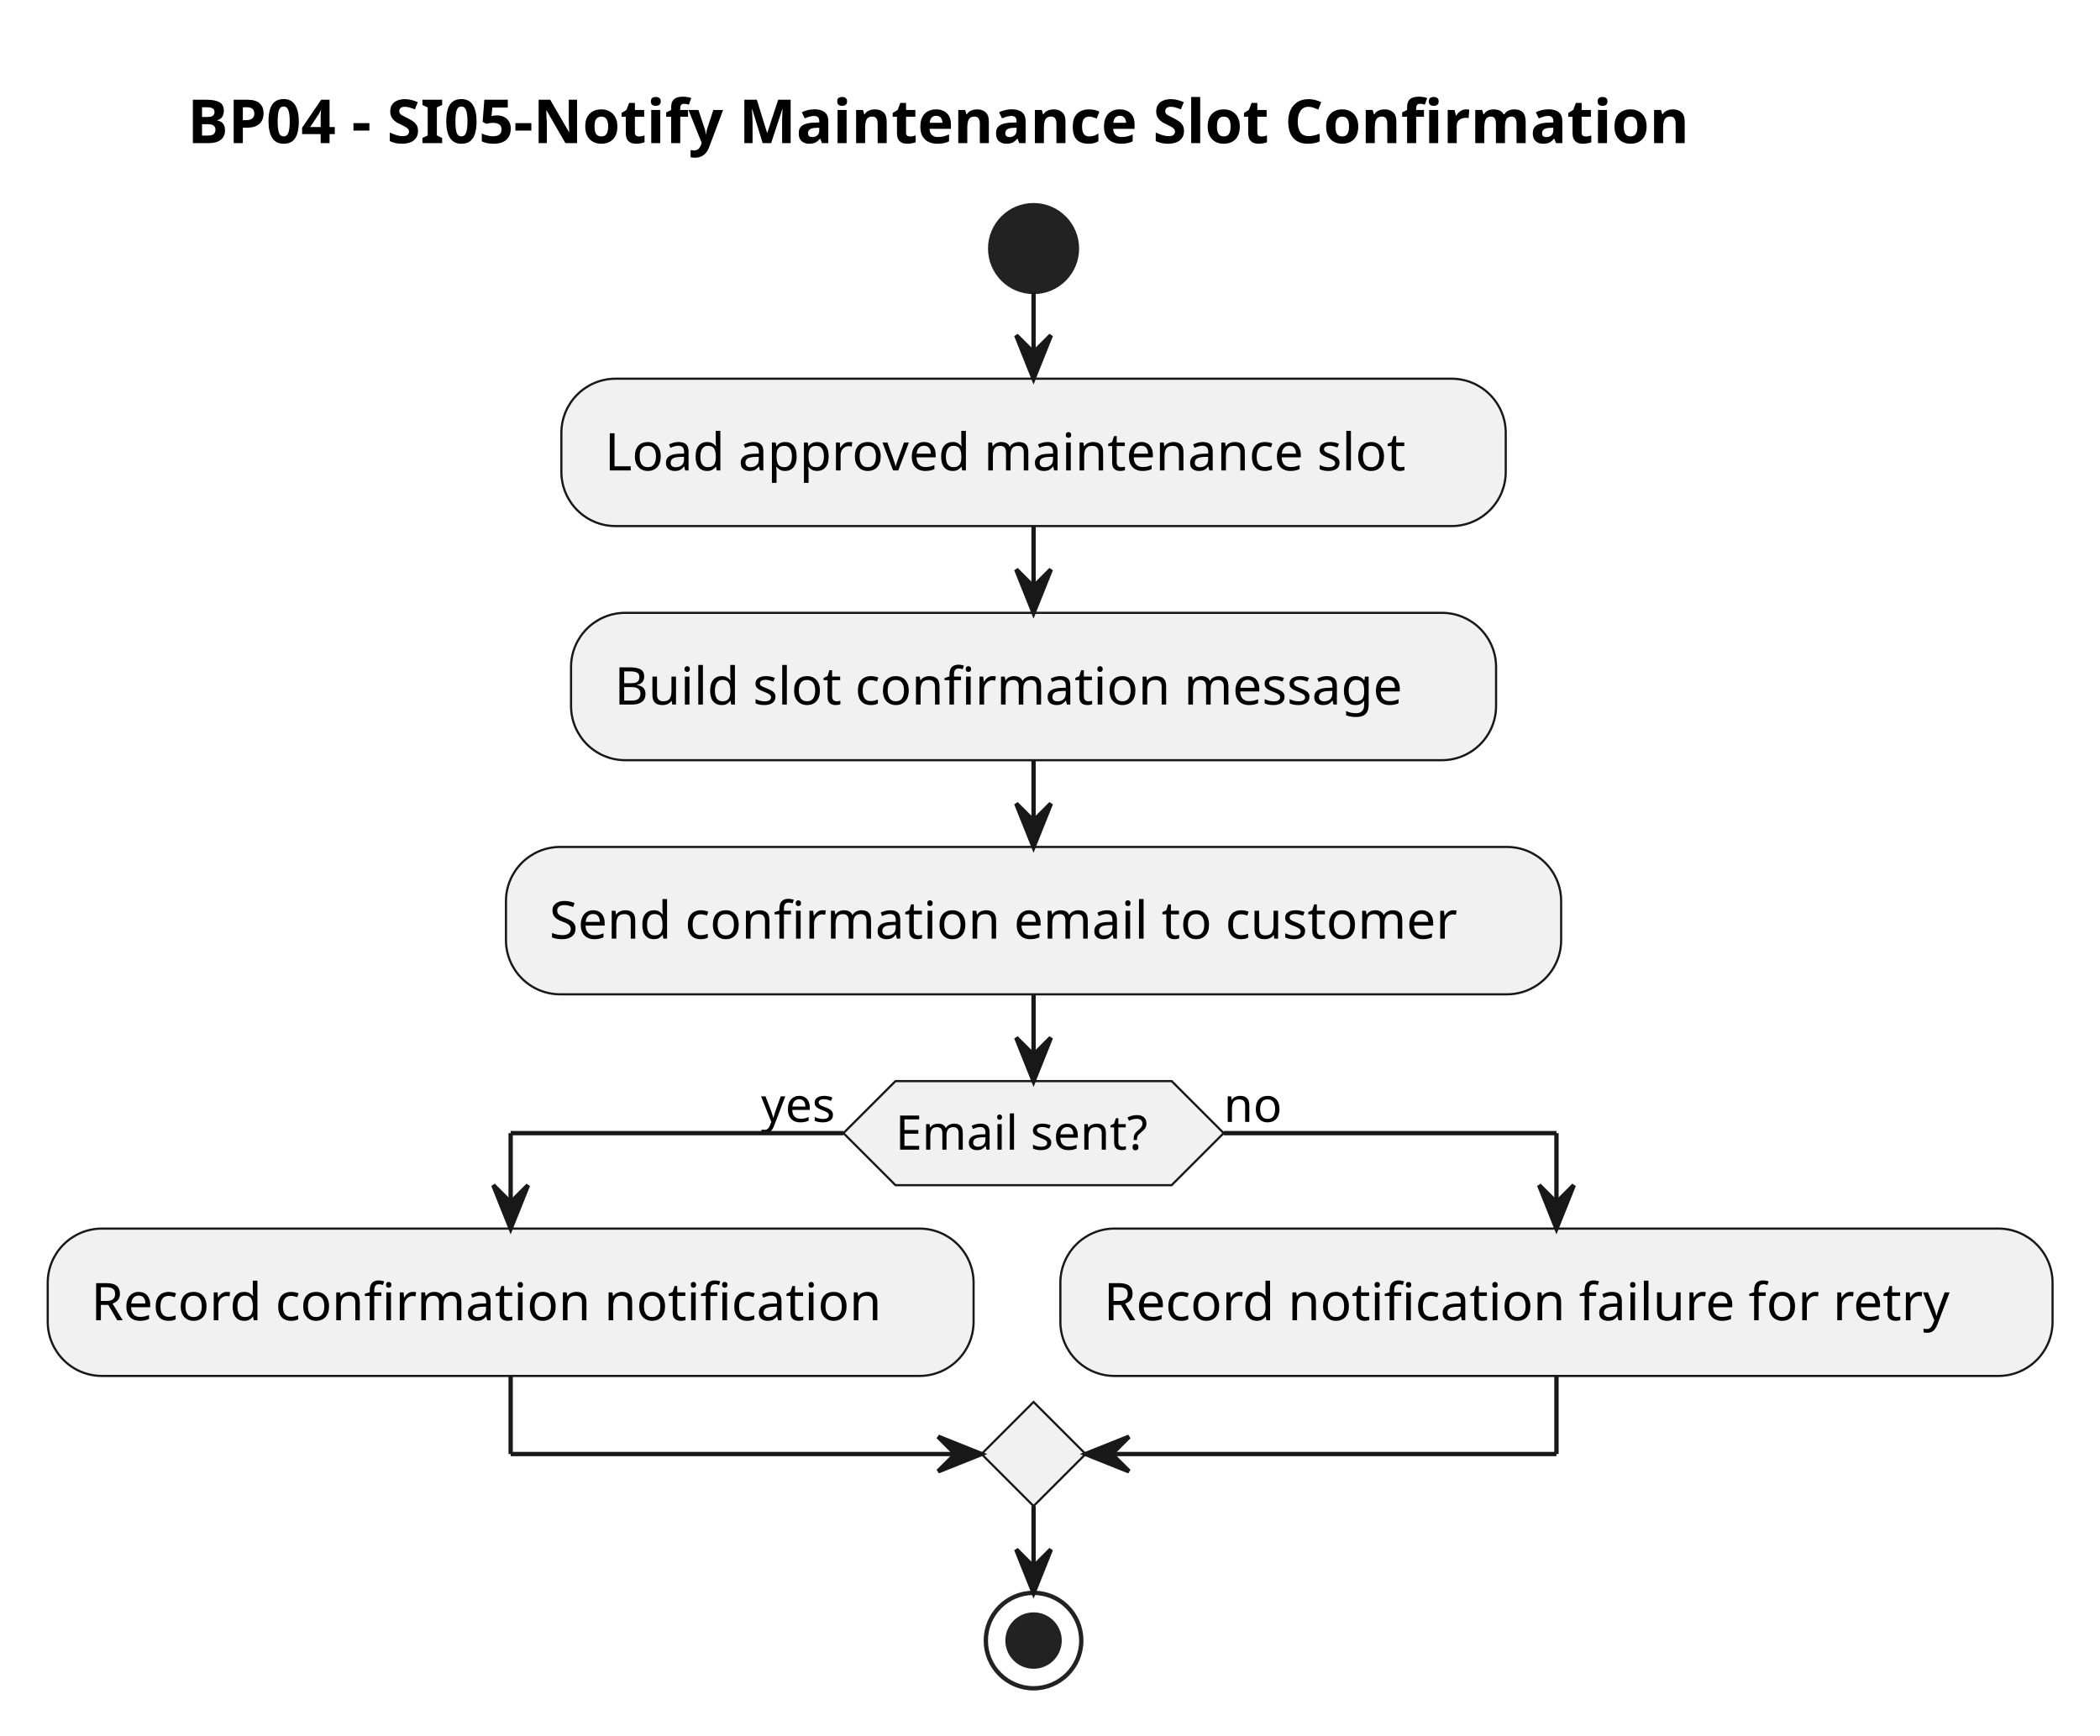
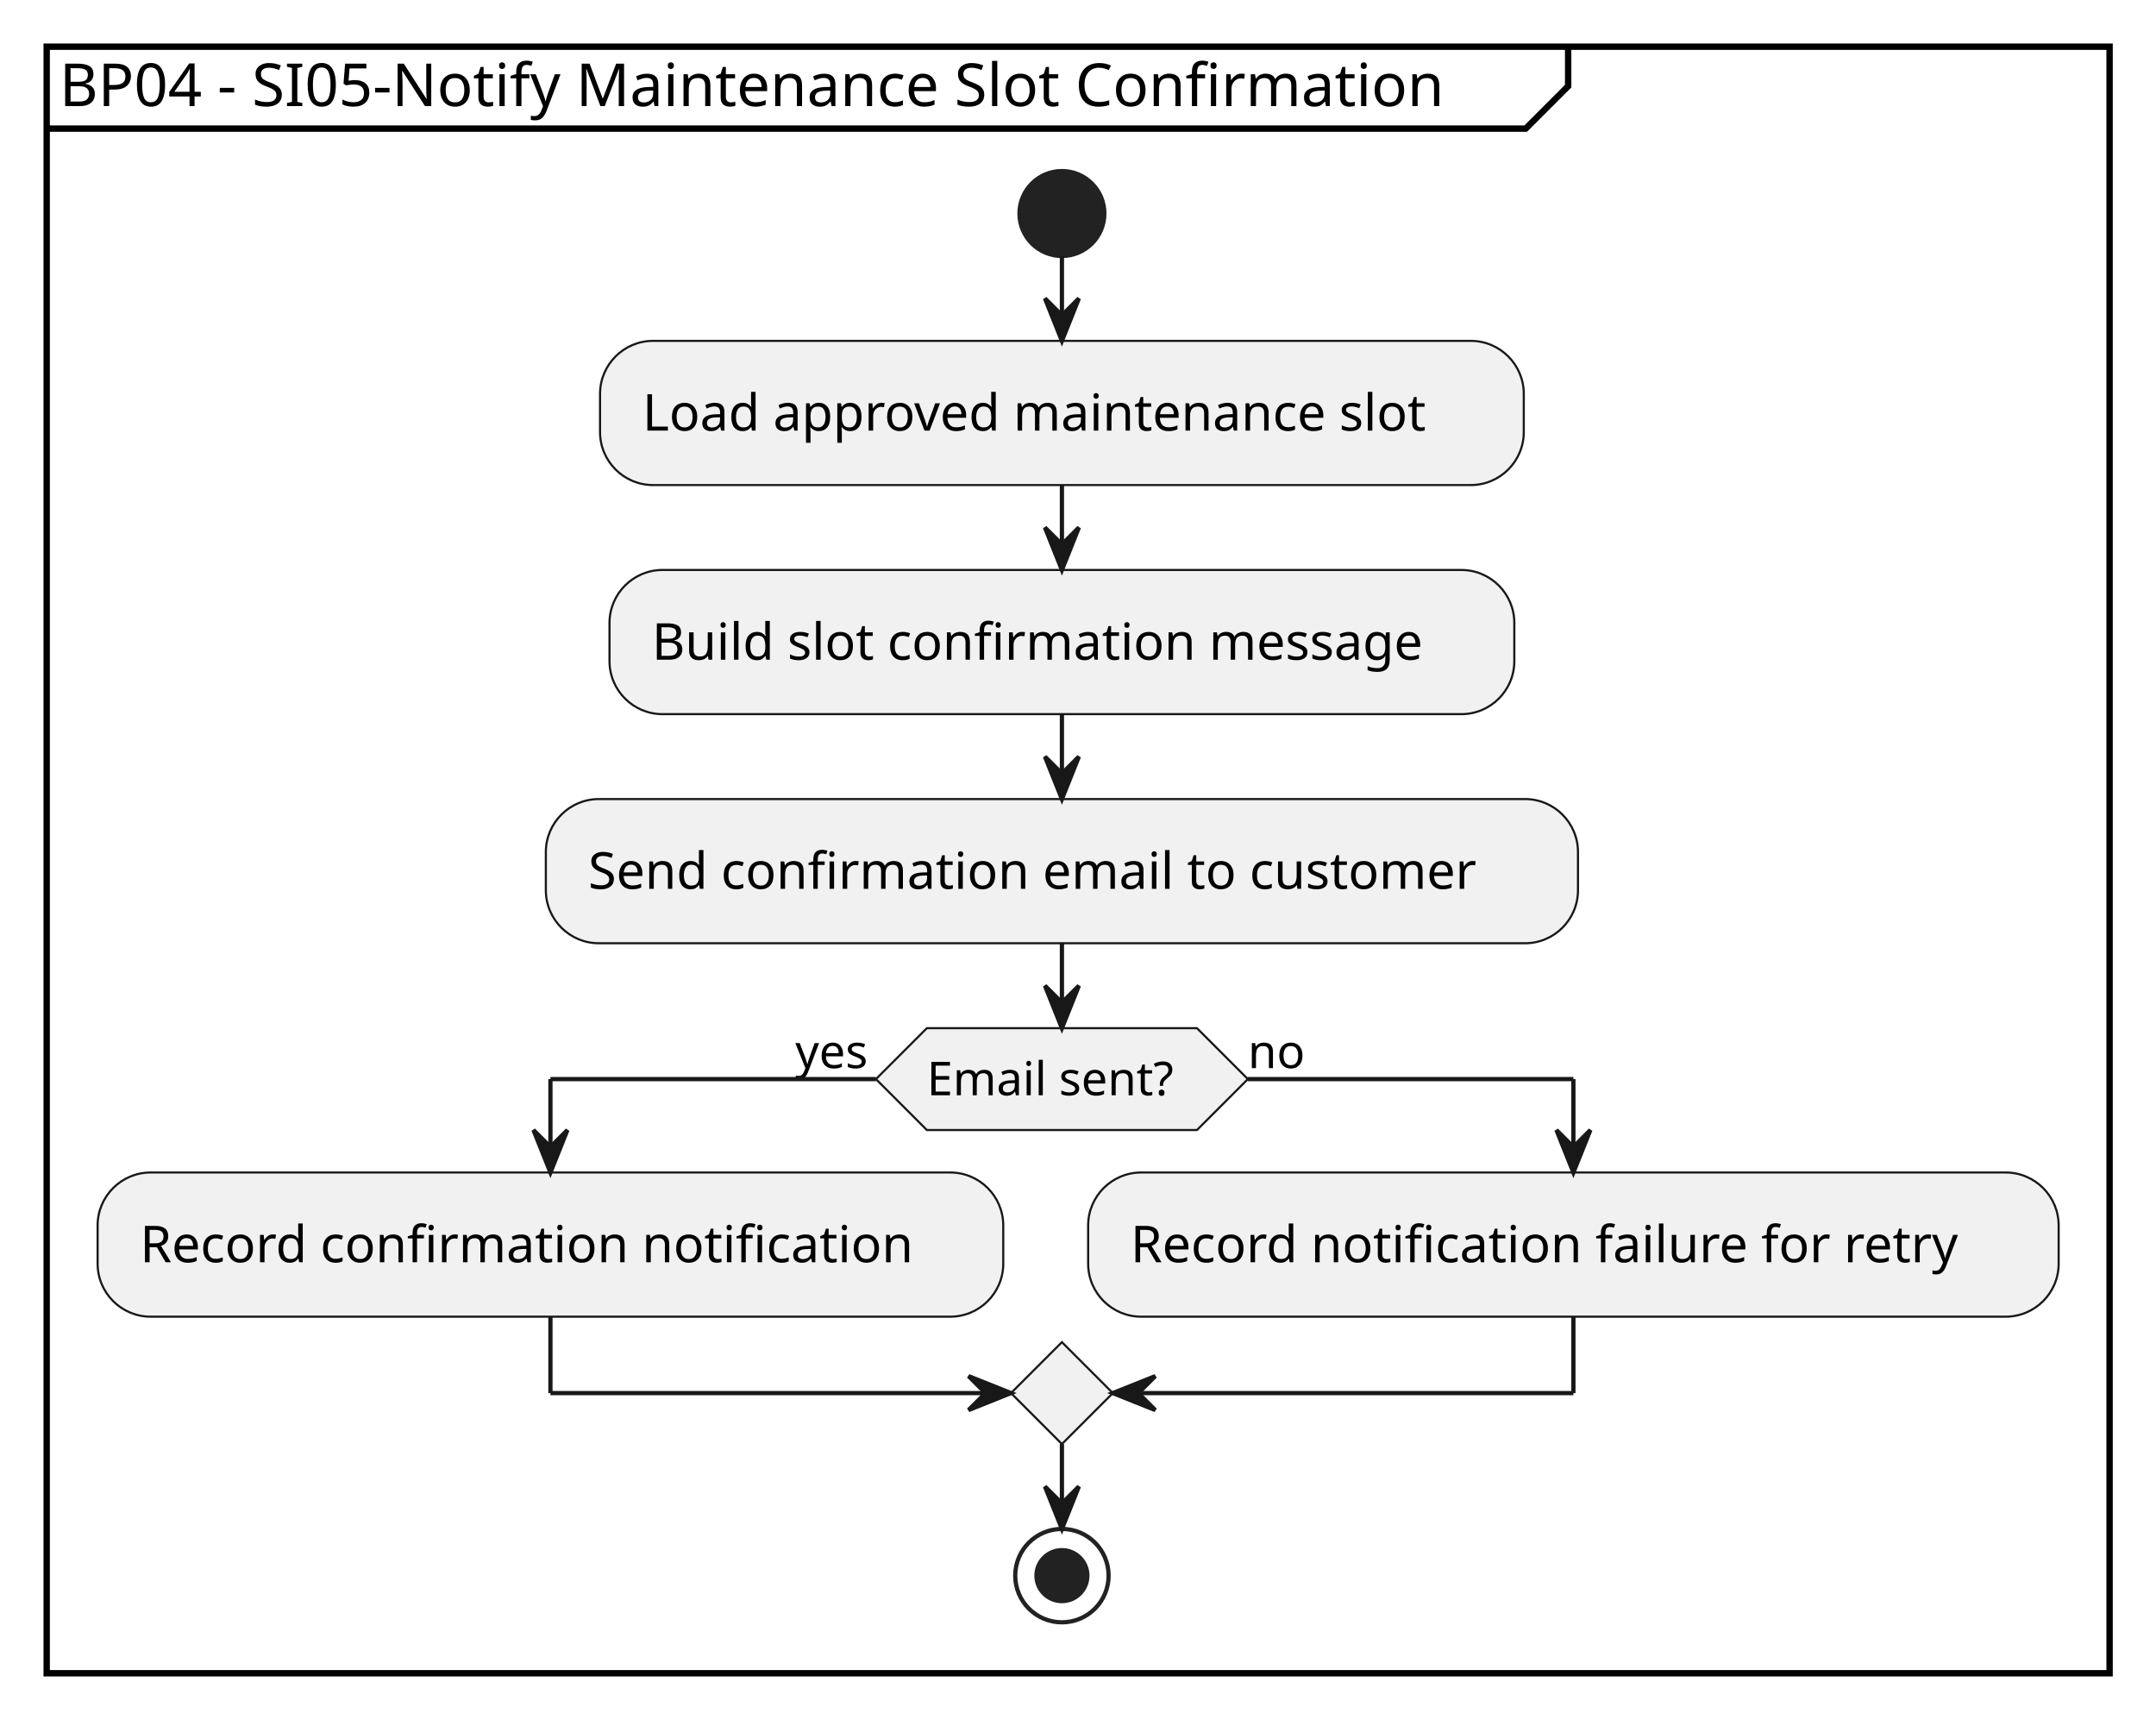
- <svg xmlns="http://www.w3.org/2000/svg" contentStyleType="text/css" data-diagram-type="ACTIVITY" height="400px" preserveAspectRatio="none" style="width:484px;height:400px;background:#FFFFFF;" version="1.1" viewBox="0 0 484 400" width="484px" zoomAndPan="magnify">
+ <svg xmlns="http://www.w3.org/2000/svg" contentStyleType="text/css" data-diagram-type="ACTIVITY" height="405px" preserveAspectRatio="none" style="width:508px;height:405px;background:#FFFFFF;" version="1.1" viewBox="0 0 508 405" width="508px" zoomAndPan="magnify">
  <defs />
  <g>
-     <g class="title" data-source-line="1">
-       <text fill="#000000" font-family="sans-serif" font-size="14" font-weight="bold" lengthAdjust="spacing" textLength="394.687" x="43.189" y="32.995">BP04 - SI05-Notify Maintenance Slot Confirmation</text>
-     </g>
-     <ellipse cx="238.21" cy="57.297" fill="#222222" rx="10" ry="10" style="stroke:#222222;stroke-width:1;" />
-     <rect fill="#F1F1F1" height="33.969" rx="12.5" ry="12.5" style="stroke:#181818;stroke-width:0.5;" width="217.654" x="129.383" y="87.297" />
-     <text fill="#000000" font-family="sans-serif" font-size="12" lengthAdjust="spacing" textLength="197.654" x="139.383" y="108.436">Load approved maintenance slot</text>
-     <rect fill="#F1F1F1" height="33.969" rx="12.5" ry="12.5" style="stroke:#181818;stroke-width:0.5;" width="213.195" x="131.613" y="141.266" />
-     <text fill="#000000" font-family="sans-serif" font-size="12" lengthAdjust="spacing" textLength="193.195" x="141.613" y="162.404">Build slot confirmation message</text>
-     <rect fill="#F1F1F1" height="33.969" rx="12.5" ry="12.5" style="stroke:#181818;stroke-width:0.5;" width="243.195" x="116.613" y="195.234" />
-     <text fill="#000000" font-family="sans-serif" font-size="12" lengthAdjust="spacing" textLength="223.195" x="126.613" y="216.373">Send confirmation email to customer</text>
-     <polygon fill="#F1F1F1" points="206.392,249.203,270.029,249.203,282.029,261.203,270.029,273.203,206.392,273.203,194.392,261.203,206.392,249.203" style="stroke:#181818;stroke-width:0.5;" />
-     <text fill="#000000" font-family="sans-serif" font-size="11" lengthAdjust="spacing" textLength="63.637" x="206.392" y="265.011">Email sent?</text>
-     <text fill="#000000" font-family="sans-serif" font-size="11" lengthAdjust="spacing" textLength="19.008" x="175.384" y="258.609">yes</text>
-     <text fill="#000000" font-family="sans-serif" font-size="11" lengthAdjust="spacing" textLength="13.702" x="282.029" y="258.609">no</text>
-     <rect fill="#F1F1F1" height="33.969" rx="12.5" ry="12.5" style="stroke:#181818;stroke-width:0.5;" width="213.389" x="11" y="283.203" />
-     <text fill="#000000" font-family="sans-serif" font-size="12" lengthAdjust="spacing" textLength="193.389" x="21" y="304.342">Record confirmation notification</text>
-     <rect fill="#F1F1F1" height="33.969" rx="12.5" ry="12.5" style="stroke:#181818;stroke-width:0.5;" width="228.676" x="244.389" y="283.203" />
-     <text fill="#000000" font-family="sans-serif" font-size="12" lengthAdjust="spacing" textLength="208.676" x="254.389" y="304.342">Record notification failure for retry</text>
-     <polygon fill="#F1F1F1" points="238.21,323.172,250.21,335.172,238.21,347.172,226.21,335.172,238.21,323.172" style="stroke:#181818;stroke-width:0.5;" />
-     <ellipse cx="238.21" cy="378.172" fill="none" rx="11" ry="11" style="stroke:#222222;stroke-width:1;" />
-     <ellipse cx="238.21" cy="378.172" fill="#222222" rx="6" ry="6" style="stroke:#222222;stroke-width:1;" />
-     <line style="stroke:#181818;stroke-width:1;" x1="238.21" x2="238.21" y1="67.297" y2="87.297" />
-     <polygon fill="#181818" points="234.21,77.297,238.21,87.297,242.21,77.297,238.21,81.297" style="stroke:#181818;stroke-width:1;" />
-     <line style="stroke:#181818;stroke-width:1;" x1="238.21" x2="238.21" y1="121.266" y2="141.266" />
-     <polygon fill="#181818" points="234.21,131.266,238.21,141.266,242.21,131.266,238.21,135.266" style="stroke:#181818;stroke-width:1;" />
-     <line style="stroke:#181818;stroke-width:1;" x1="238.21" x2="238.21" y1="175.234" y2="195.234" />
-     <polygon fill="#181818" points="234.21,185.234,238.21,195.234,242.21,185.234,238.21,189.234" style="stroke:#181818;stroke-width:1;" />
-     <line style="stroke:#181818;stroke-width:1;" x1="194.392" x2="117.694" y1="261.203" y2="261.203" />
-     <line style="stroke:#181818;stroke-width:1;" x1="117.694" x2="117.694" y1="261.203" y2="283.203" />
-     <polygon fill="#181818" points="113.694,273.203,117.694,283.203,121.694,273.203,117.694,277.203" style="stroke:#181818;stroke-width:1;" />
-     <line style="stroke:#181818;stroke-width:1;" x1="282.029" x2="358.727" y1="261.203" y2="261.203" />
-     <line style="stroke:#181818;stroke-width:1;" x1="358.727" x2="358.727" y1="261.203" y2="283.203" />
-     <polygon fill="#181818" points="354.727,273.203,358.727,283.203,362.727,273.203,358.727,277.203" style="stroke:#181818;stroke-width:1;" />
-     <line style="stroke:#181818;stroke-width:1;" x1="117.694" x2="117.694" y1="317.172" y2="335.172" />
-     <line style="stroke:#181818;stroke-width:1;" x1="117.694" x2="226.21" y1="335.172" y2="335.172" />
-     <polygon fill="#181818" points="216.21,331.172,226.21,335.172,216.21,339.172,220.21,335.172" style="stroke:#181818;stroke-width:1;" />
-     <line style="stroke:#181818;stroke-width:1;" x1="358.727" x2="358.727" y1="317.172" y2="335.172" />
-     <line style="stroke:#181818;stroke-width:1;" x1="358.727" x2="250.21" y1="335.172" y2="335.172" />
-     <polygon fill="#181818" points="260.21,331.172,250.21,335.172,260.21,339.172,256.21,335.172" style="stroke:#181818;stroke-width:1;" />
-     <line style="stroke:#181818;stroke-width:1;" x1="238.21" x2="238.21" y1="229.203" y2="249.203" />
-     <polygon fill="#181818" points="234.21,239.203,238.21,249.203,242.21,239.203,238.21,243.203" style="stroke:#181818;stroke-width:1;" />
-     <line style="stroke:#181818;stroke-width:1;" x1="238.21" x2="238.21" y1="347.172" y2="367.172" />
-     <polygon fill="#181818" points="234.21,357.172,238.21,367.172,242.21,357.172,238.21,361.172" style="stroke:#181818;stroke-width:1;" />
+     <rect fill="none" height="383.172" style="stroke:#000000;stroke-width:1.5;" width="486.065" x="11" y="11" />
+     <path d="M369.489,11 L369.489,20.297 L359.489,30.297 L11,30.297" fill="none" style="stroke:#000000;stroke-width:1.5;" />
+     <text fill="#000000" font-family="sans-serif" font-size="14" lengthAdjust="spacing" textLength="348.489" x="14" y="24.995">BP04 - SI05-Notify Maintenance Slot Confirmation</text>
+     <ellipse cx="250.21" cy="50.297" fill="#222222" rx="10" ry="10" style="stroke:#222222;stroke-width:1;" />
+     <rect fill="#F1F1F1" height="33.969" rx="12.5" ry="12.5" style="stroke:#181818;stroke-width:0.5;" width="217.654" x="141.383" y="80.297" />
+     <text fill="#000000" font-family="sans-serif" font-size="12" lengthAdjust="spacing" textLength="197.654" x="151.383" y="101.436">Load approved maintenance slot</text>
+     <rect fill="#F1F1F1" height="33.969" rx="12.5" ry="12.5" style="stroke:#181818;stroke-width:0.5;" width="213.195" x="143.613" y="134.266" />
+     <text fill="#000000" font-family="sans-serif" font-size="12" lengthAdjust="spacing" textLength="193.195" x="153.613" y="155.404">Build slot confirmation message</text>
+     <rect fill="#F1F1F1" height="33.969" rx="12.5" ry="12.5" style="stroke:#181818;stroke-width:0.5;" width="243.195" x="128.613" y="188.234" />
+     <text fill="#000000" font-family="sans-serif" font-size="12" lengthAdjust="spacing" textLength="223.195" x="138.613" y="209.373">Send confirmation email to customer</text>
+     <polygon fill="#F1F1F1" points="218.392,242.203,282.029,242.203,294.029,254.203,282.029,266.203,218.392,266.203,206.392,254.203,218.392,242.203" style="stroke:#181818;stroke-width:0.5;" />
+     <text fill="#000000" font-family="sans-serif" font-size="11" lengthAdjust="spacing" textLength="63.637" x="218.392" y="258.011">Email sent?</text>
+     <text fill="#000000" font-family="sans-serif" font-size="11" lengthAdjust="spacing" textLength="19.008" x="187.384" y="251.609">yes</text>
+     <text fill="#000000" font-family="sans-serif" font-size="11" lengthAdjust="spacing" textLength="13.702" x="294.029" y="251.609">no</text>
+     <rect fill="#F1F1F1" height="33.969" rx="12.5" ry="12.5" style="stroke:#181818;stroke-width:0.5;" width="213.389" x="23" y="276.203" />
+     <text fill="#000000" font-family="sans-serif" font-size="12" lengthAdjust="spacing" textLength="193.389" x="33" y="297.342">Record confirmation notification</text>
+     <rect fill="#F1F1F1" height="33.969" rx="12.5" ry="12.5" style="stroke:#181818;stroke-width:0.5;" width="228.676" x="256.389" y="276.203" />
+     <text fill="#000000" font-family="sans-serif" font-size="12" lengthAdjust="spacing" textLength="208.676" x="266.389" y="297.342">Record notification failure for retry</text>
+     <polygon fill="#F1F1F1" points="250.21,316.172,262.21,328.172,250.21,340.172,238.21,328.172,250.21,316.172" style="stroke:#181818;stroke-width:0.5;" />
+     <ellipse cx="250.21" cy="371.172" fill="none" rx="11" ry="11" style="stroke:#222222;stroke-width:1;" />
+     <ellipse cx="250.21" cy="371.172" fill="#222222" rx="6" ry="6" style="stroke:#222222;stroke-width:1;" />
+     <line style="stroke:#181818;stroke-width:1;" x1="250.21" x2="250.21" y1="60.297" y2="80.297" />
+     <polygon fill="#181818" points="246.21,70.297,250.21,80.297,254.21,70.297,250.21,74.297" style="stroke:#181818;stroke-width:1;" />
+     <line style="stroke:#181818;stroke-width:1;" x1="250.21" x2="250.21" y1="114.266" y2="134.266" />
+     <polygon fill="#181818" points="246.21,124.266,250.21,134.266,254.21,124.266,250.21,128.266" style="stroke:#181818;stroke-width:1;" />
+     <line style="stroke:#181818;stroke-width:1;" x1="250.21" x2="250.21" y1="168.234" y2="188.234" />
+     <polygon fill="#181818" points="246.21,178.234,250.21,188.234,254.21,178.234,250.21,182.234" style="stroke:#181818;stroke-width:1;" />
+     <line style="stroke:#181818;stroke-width:1;" x1="206.392" x2="129.694" y1="254.203" y2="254.203" />
+     <line style="stroke:#181818;stroke-width:1;" x1="129.694" x2="129.694" y1="254.203" y2="276.203" />
+     <polygon fill="#181818" points="125.694,266.203,129.694,276.203,133.694,266.203,129.694,270.203" style="stroke:#181818;stroke-width:1;" />
+     <line style="stroke:#181818;stroke-width:1;" x1="294.029" x2="370.727" y1="254.203" y2="254.203" />
+     <line style="stroke:#181818;stroke-width:1;" x1="370.727" x2="370.727" y1="254.203" y2="276.203" />
+     <polygon fill="#181818" points="366.727,266.203,370.727,276.203,374.727,266.203,370.727,270.203" style="stroke:#181818;stroke-width:1;" />
+     <line style="stroke:#181818;stroke-width:1;" x1="129.694" x2="129.694" y1="310.172" y2="328.172" />
+     <line style="stroke:#181818;stroke-width:1;" x1="129.694" x2="238.21" y1="328.172" y2="328.172" />
+     <polygon fill="#181818" points="228.21,324.172,238.21,328.172,228.21,332.172,232.21,328.172" style="stroke:#181818;stroke-width:1;" />
+     <line style="stroke:#181818;stroke-width:1;" x1="370.727" x2="370.727" y1="310.172" y2="328.172" />
+     <line style="stroke:#181818;stroke-width:1;" x1="370.727" x2="262.21" y1="328.172" y2="328.172" />
+     <polygon fill="#181818" points="272.21,324.172,262.21,328.172,272.21,332.172,268.21,328.172" style="stroke:#181818;stroke-width:1;" />
+     <line style="stroke:#181818;stroke-width:1;" x1="250.21" x2="250.21" y1="222.203" y2="242.203" />
+     <polygon fill="#181818" points="246.21,232.203,250.21,242.203,254.21,232.203,250.21,236.203" style="stroke:#181818;stroke-width:1;" />
+     <line style="stroke:#181818;stroke-width:1;" x1="250.21" x2="250.21" y1="340.172" y2="360.172" />
+     <polygon fill="#181818" points="246.21,350.172,250.21,360.172,254.21,350.172,250.21,354.172" style="stroke:#181818;stroke-width:1;" />
  </g>
</svg>
